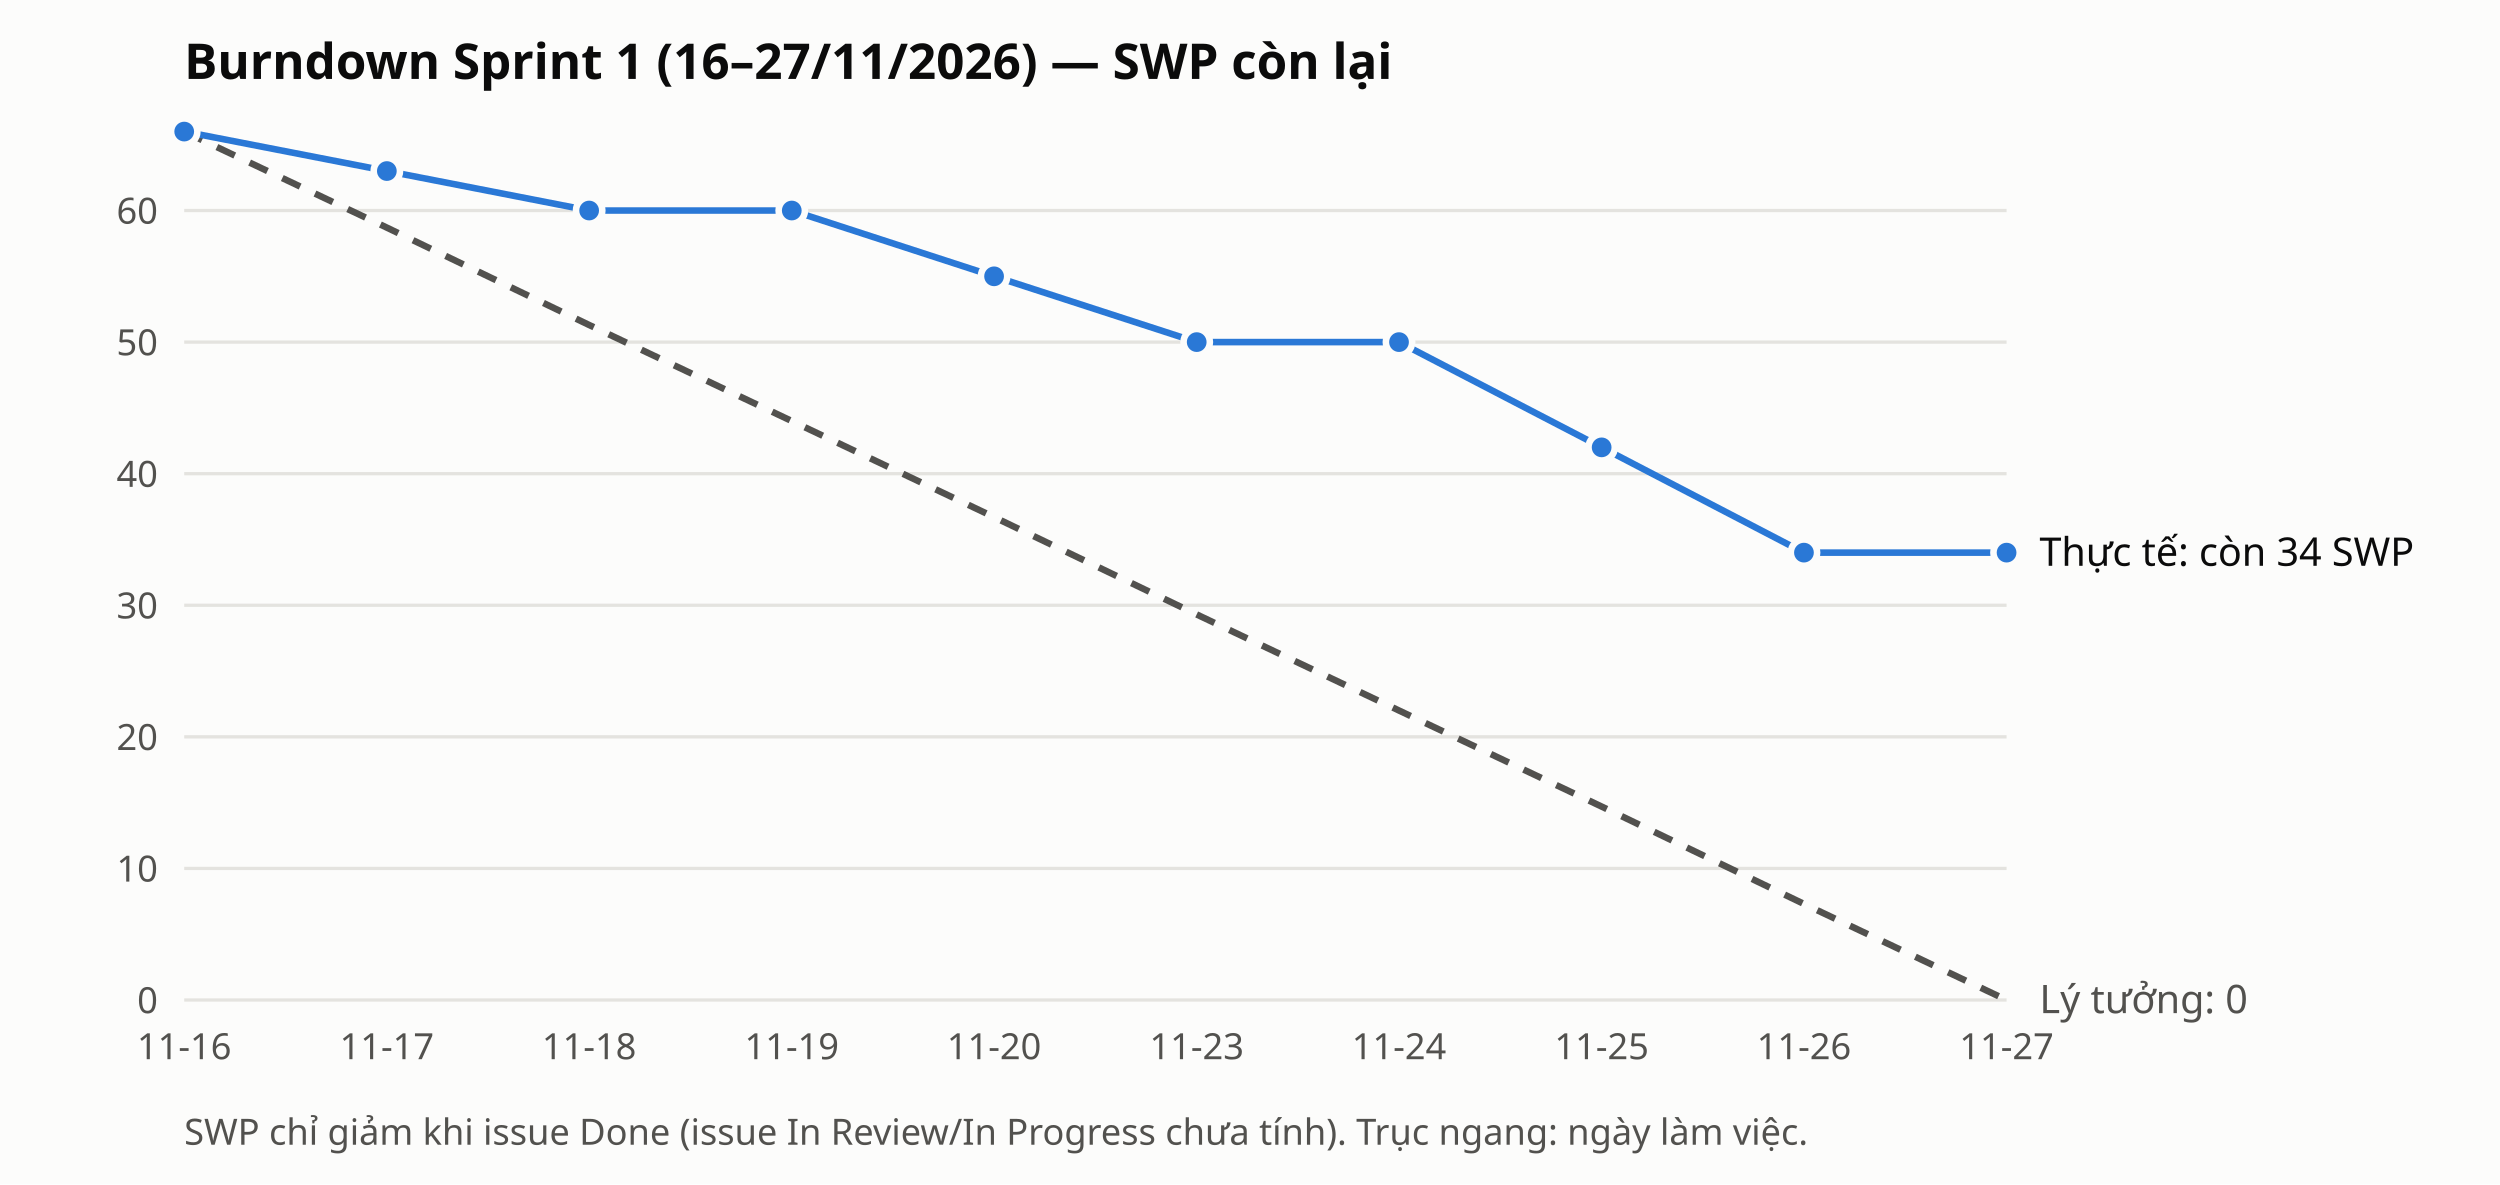
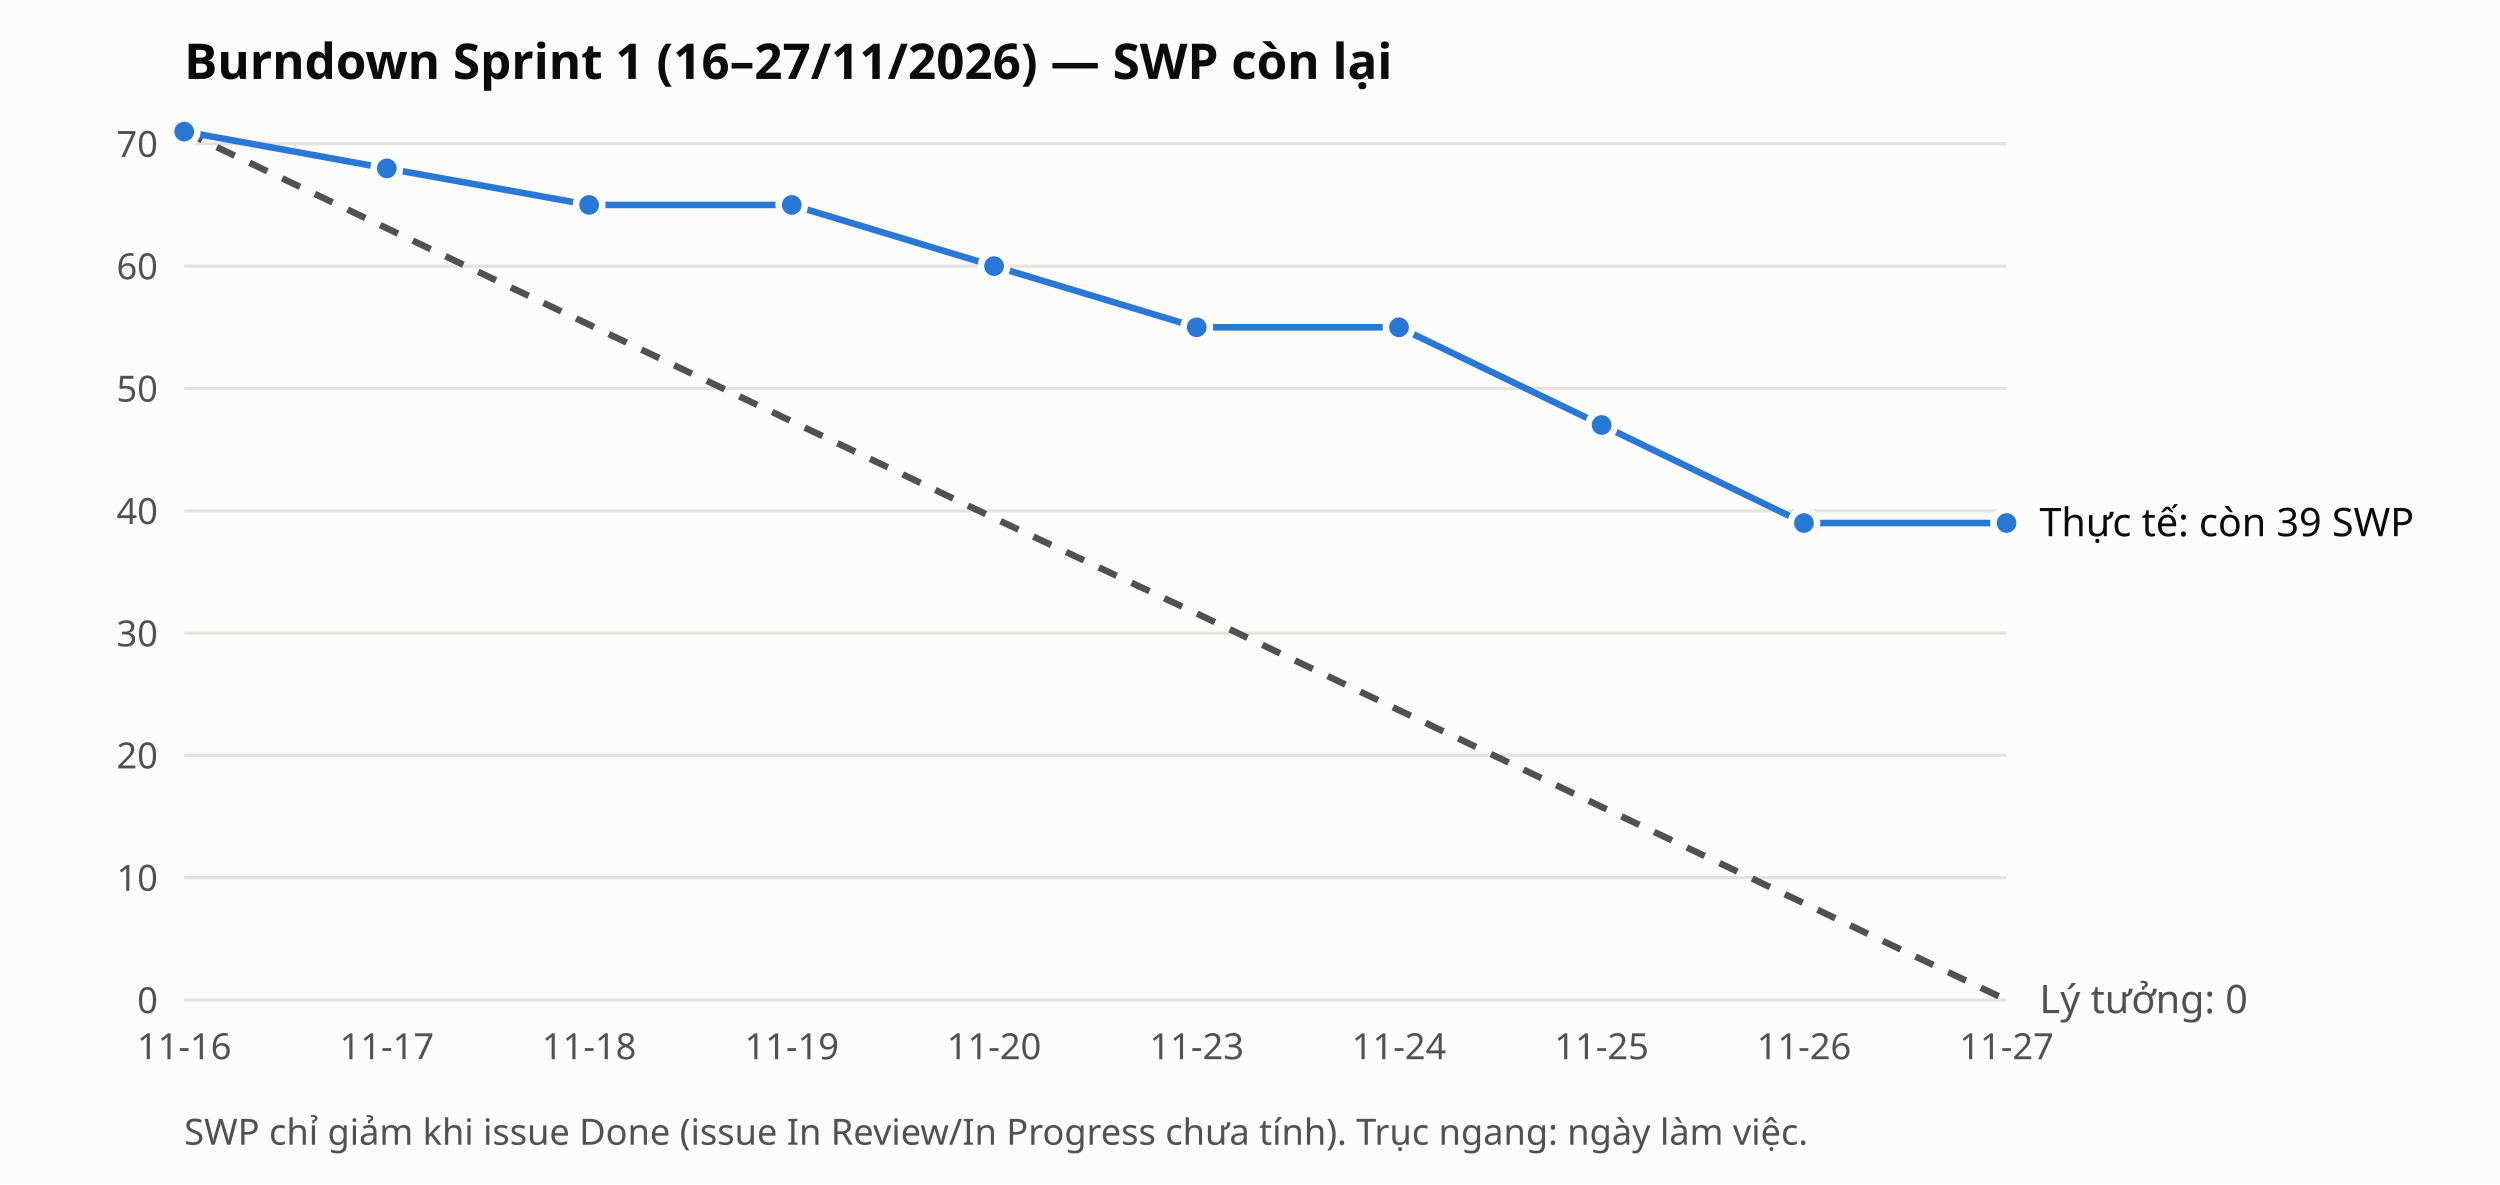
<svg xmlns="http://www.w3.org/2000/svg" viewBox="0 0 760 360" width="760" height="360" font-family="system-ui,Segoe UI,sans-serif" role="img" aria-label="Burndown Sprint 1 theo SWP">
  <rect width="760" height="360" fill="#fcfcfb" />
  <text x="56" y="24" font-size="15" font-weight="600" fill="#0b0b0b">Burndown Sprint 1 (16–27/11/2026) — SWP còn lại</text>
  <line x1="56" x2="610" y1="304.0" y2="304.0" stroke="#e4e3df" stroke-width="1" />
  <text x="48" y="308.0" font-size="11" text-anchor="end" fill="#52514e">0</text>
-   <line x1="56" x2="610" y1="264.0" y2="264.0" stroke="#e4e3df" stroke-width="1" />
-   <text x="48" y="268.0" font-size="11" text-anchor="end" fill="#52514e">10</text>
-   <line x1="56" x2="610" y1="224.0" y2="224.0" stroke="#e4e3df" stroke-width="1" />
-   <text x="48" y="228.0" font-size="11" text-anchor="end" fill="#52514e">20</text>
-   <line x1="56" x2="610" y1="184.0" y2="184.0" stroke="#e4e3df" stroke-width="1" />
-   <text x="48" y="188.0" font-size="11" text-anchor="end" fill="#52514e">30</text>
-   <line x1="56" x2="610" y1="144.0" y2="144.0" stroke="#e4e3df" stroke-width="1" />
-   <text x="48" y="148.0" font-size="11" text-anchor="end" fill="#52514e">40</text>
-   <line x1="56" x2="610" y1="104.0" y2="104.0" stroke="#e4e3df" stroke-width="1" />
-   <text x="48" y="108.0" font-size="11" text-anchor="end" fill="#52514e">50</text>
-   <line x1="56" x2="610" y1="64.0" y2="64.0" stroke="#e4e3df" stroke-width="1" />
-   <text x="48" y="68.0" font-size="11" text-anchor="end" fill="#52514e">60</text>
+   <line x1="56" x2="610" y1="266.8" y2="266.8" stroke="#e4e3df" stroke-width="1" />
+   <text x="48" y="270.8" font-size="11" text-anchor="end" fill="#52514e">10</text>
+   <line x1="56" x2="610" y1="229.6" y2="229.6" stroke="#e4e3df" stroke-width="1" />
+   <text x="48" y="233.6" font-size="11" text-anchor="end" fill="#52514e">20</text>
+   <line x1="56" x2="610" y1="192.5" y2="192.5" stroke="#e4e3df" stroke-width="1" />
+   <text x="48" y="196.5" font-size="11" text-anchor="end" fill="#52514e">30</text>
+   <line x1="56" x2="610" y1="155.3" y2="155.3" stroke="#e4e3df" stroke-width="1" />
+   <text x="48" y="159.3" font-size="11" text-anchor="end" fill="#52514e">40</text>
+   <line x1="56" x2="610" y1="118.1" y2="118.1" stroke="#e4e3df" stroke-width="1" />
+   <text x="48" y="122.1" font-size="11" text-anchor="end" fill="#52514e">50</text>
+   <line x1="56" x2="610" y1="80.9" y2="80.9" stroke="#e4e3df" stroke-width="1" />
+   <text x="48" y="84.9" font-size="11" text-anchor="end" fill="#52514e">60</text>
+   <line x1="56" x2="610" y1="43.7" y2="43.7" stroke="#e4e3df" stroke-width="1" />
+   <text x="48" y="47.7" font-size="11" text-anchor="end" fill="#52514e">70</text>
  <text x="56.0" y="322" font-size="11" text-anchor="middle" fill="#52514e">11-16</text>
  <text x="117.6" y="322" font-size="11" text-anchor="middle" fill="#52514e">11-17</text>
  <text x="179.1" y="322" font-size="11" text-anchor="middle" fill="#52514e">11-18</text>
  <text x="240.7" y="322" font-size="11" text-anchor="middle" fill="#52514e">11-19</text>
  <text x="302.2" y="322" font-size="11" text-anchor="middle" fill="#52514e">11-20</text>
  <text x="363.8" y="322" font-size="11" text-anchor="middle" fill="#52514e">11-23</text>
  <text x="425.3" y="322" font-size="11" text-anchor="middle" fill="#52514e">11-24</text>
  <text x="486.9" y="322" font-size="11" text-anchor="middle" fill="#52514e">11-25</text>
  <text x="548.4" y="322" font-size="11" text-anchor="middle" fill="#52514e">11-26</text>
  <text x="610.0" y="322" font-size="11" text-anchor="middle" fill="#52514e">11-27</text>
-   <polyline points="56.0,40.0 117.6,69.2 179.1,98.8 240.7,128.0 302.2,157.2 363.8,186.8 425.3,216.0 486.9,245.2 548.4,274.8 610.0,304.0" fill="none" stroke="#52514e" stroke-width="2" stroke-dasharray="6 5" />
-   <polyline points="56.0,40.0 117.6,52.0 179.1,64.0 240.7,64.0 302.2,84.0 363.8,104.0 425.3,104.0 486.9,136.0 548.4,168.0 610.0,168.0" fill="none" stroke="#2a78d6" stroke-width="2" stroke-linejoin="round" />
+   <polyline points="56.0,40.0 117.6,69.4 179.1,98.7 240.7,128.1 302.2,157.5 363.8,186.5 425.3,215.9 486.9,245.3 548.4,274.6 610.0,304.0" fill="none" stroke="#52514e" stroke-width="2" stroke-dasharray="6 5" />
+   <polyline points="56.0,40.0 117.6,51.2 179.1,62.3 240.7,62.3 302.2,80.9 363.8,99.5 425.3,99.5 486.9,129.2 548.4,159.0 610.0,159.0" fill="none" stroke="#2a78d6" stroke-width="2" stroke-linejoin="round" />
  <circle cx="56.0" cy="40.0" r="4" fill="#2a78d6" stroke="#fcfcfb" stroke-width="2" />
-   <circle cx="117.6" cy="52.0" r="4" fill="#2a78d6" stroke="#fcfcfb" stroke-width="2" />
-   <circle cx="179.1" cy="64.0" r="4" fill="#2a78d6" stroke="#fcfcfb" stroke-width="2" />
-   <circle cx="240.7" cy="64.0" r="4" fill="#2a78d6" stroke="#fcfcfb" stroke-width="2" />
-   <circle cx="302.2" cy="84.0" r="4" fill="#2a78d6" stroke="#fcfcfb" stroke-width="2" />
-   <circle cx="363.8" cy="104.0" r="4" fill="#2a78d6" stroke="#fcfcfb" stroke-width="2" />
-   <circle cx="425.3" cy="104.0" r="4" fill="#2a78d6" stroke="#fcfcfb" stroke-width="2" />
-   <circle cx="486.9" cy="136.0" r="4" fill="#2a78d6" stroke="#fcfcfb" stroke-width="2" />
-   <circle cx="548.4" cy="168.0" r="4" fill="#2a78d6" stroke="#fcfcfb" stroke-width="2" />
-   <circle cx="610.0" cy="168.0" r="4" fill="#2a78d6" stroke="#fcfcfb" stroke-width="2" />
-   <text x="620" y="172.0" font-size="12" fill="#0b0b0b">Thực tế: còn 34 SWP</text>
+   <circle cx="117.6" cy="51.2" r="4" fill="#2a78d6" stroke="#fcfcfb" stroke-width="2" />
+   <circle cx="179.1" cy="62.3" r="4" fill="#2a78d6" stroke="#fcfcfb" stroke-width="2" />
+   <circle cx="240.7" cy="62.3" r="4" fill="#2a78d6" stroke="#fcfcfb" stroke-width="2" />
+   <circle cx="302.2" cy="80.9" r="4" fill="#2a78d6" stroke="#fcfcfb" stroke-width="2" />
+   <circle cx="363.8" cy="99.5" r="4" fill="#2a78d6" stroke="#fcfcfb" stroke-width="2" />
+   <circle cx="425.3" cy="99.5" r="4" fill="#2a78d6" stroke="#fcfcfb" stroke-width="2" />
+   <circle cx="486.9" cy="129.2" r="4" fill="#2a78d6" stroke="#fcfcfb" stroke-width="2" />
+   <circle cx="548.4" cy="159.0" r="4" fill="#2a78d6" stroke="#fcfcfb" stroke-width="2" />
+   <circle cx="610.0" cy="159.0" r="4" fill="#2a78d6" stroke="#fcfcfb" stroke-width="2" />
+   <text x="620" y="163.0" font-size="12" fill="#0b0b0b">Thực tế: còn 39 SWP</text>
  <text x="620" y="308.0" font-size="12" fill="#52514e">Lý tưởng: 0</text>
  <text x="56" y="348" font-size="11" fill="#52514e">SWP chỉ giảm khi issue Done (issue In Review/In Progress chưa tính). Trục ngang: ngày làm việc.</text>
</svg>
